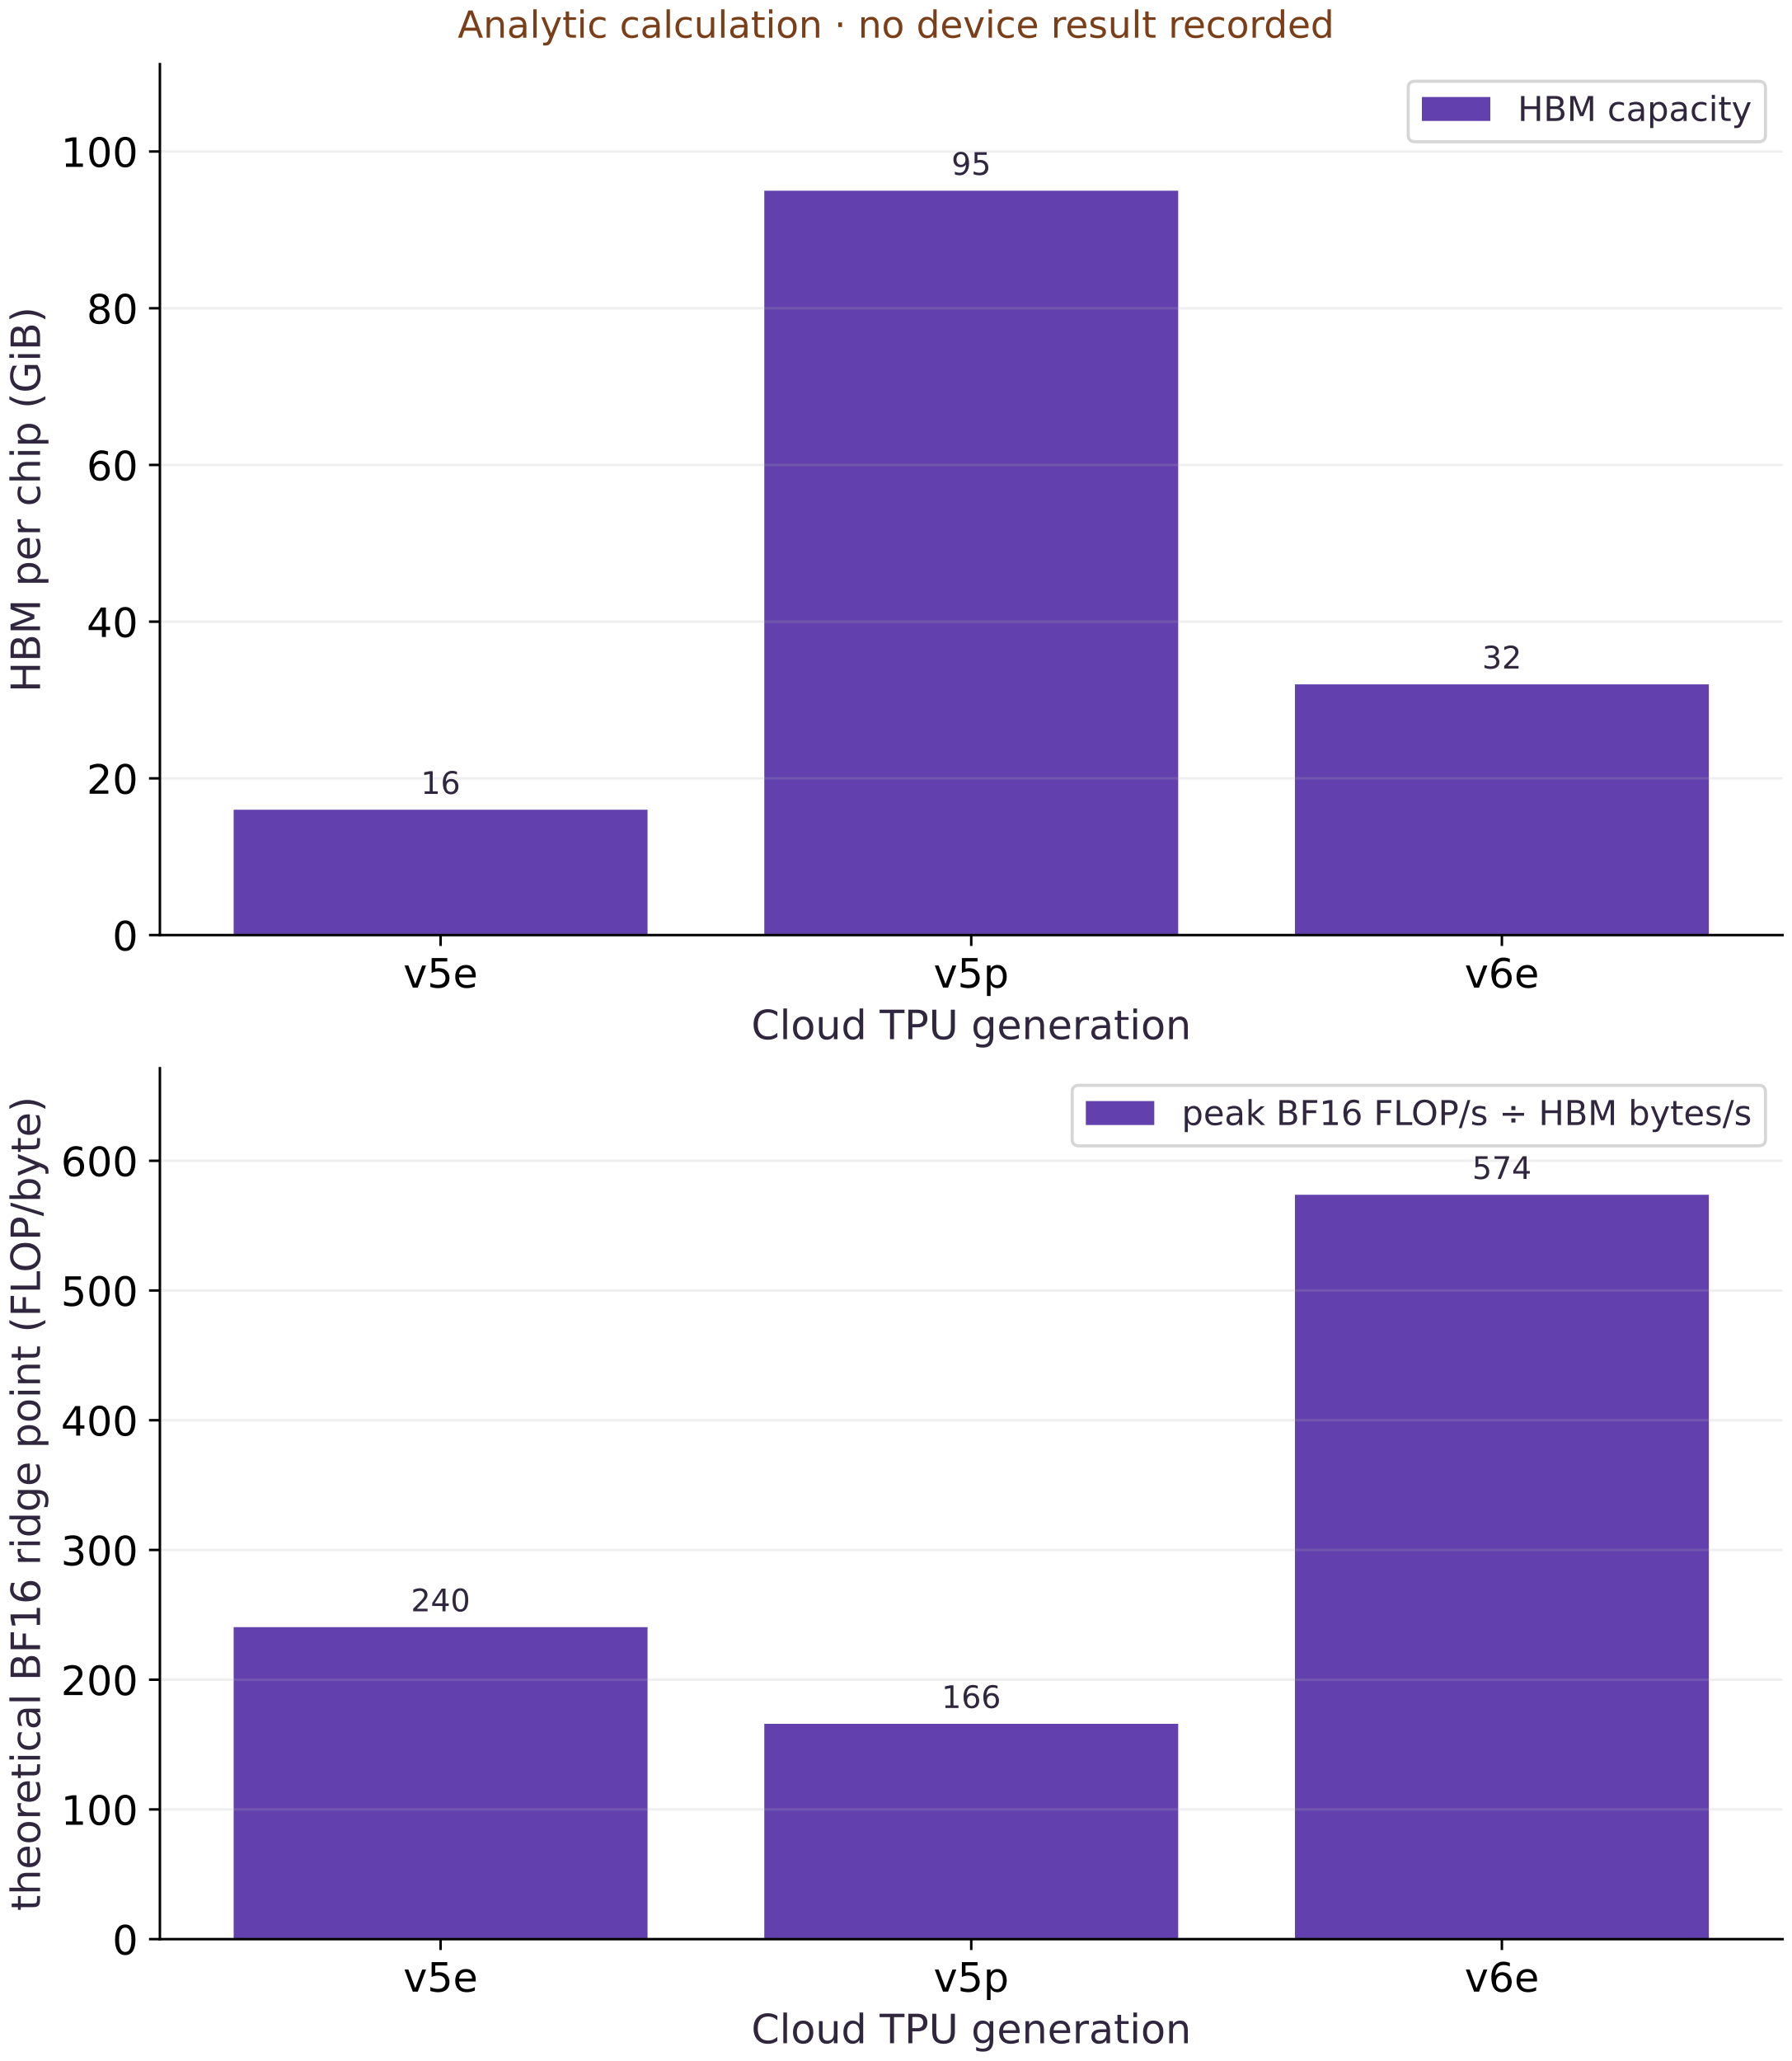
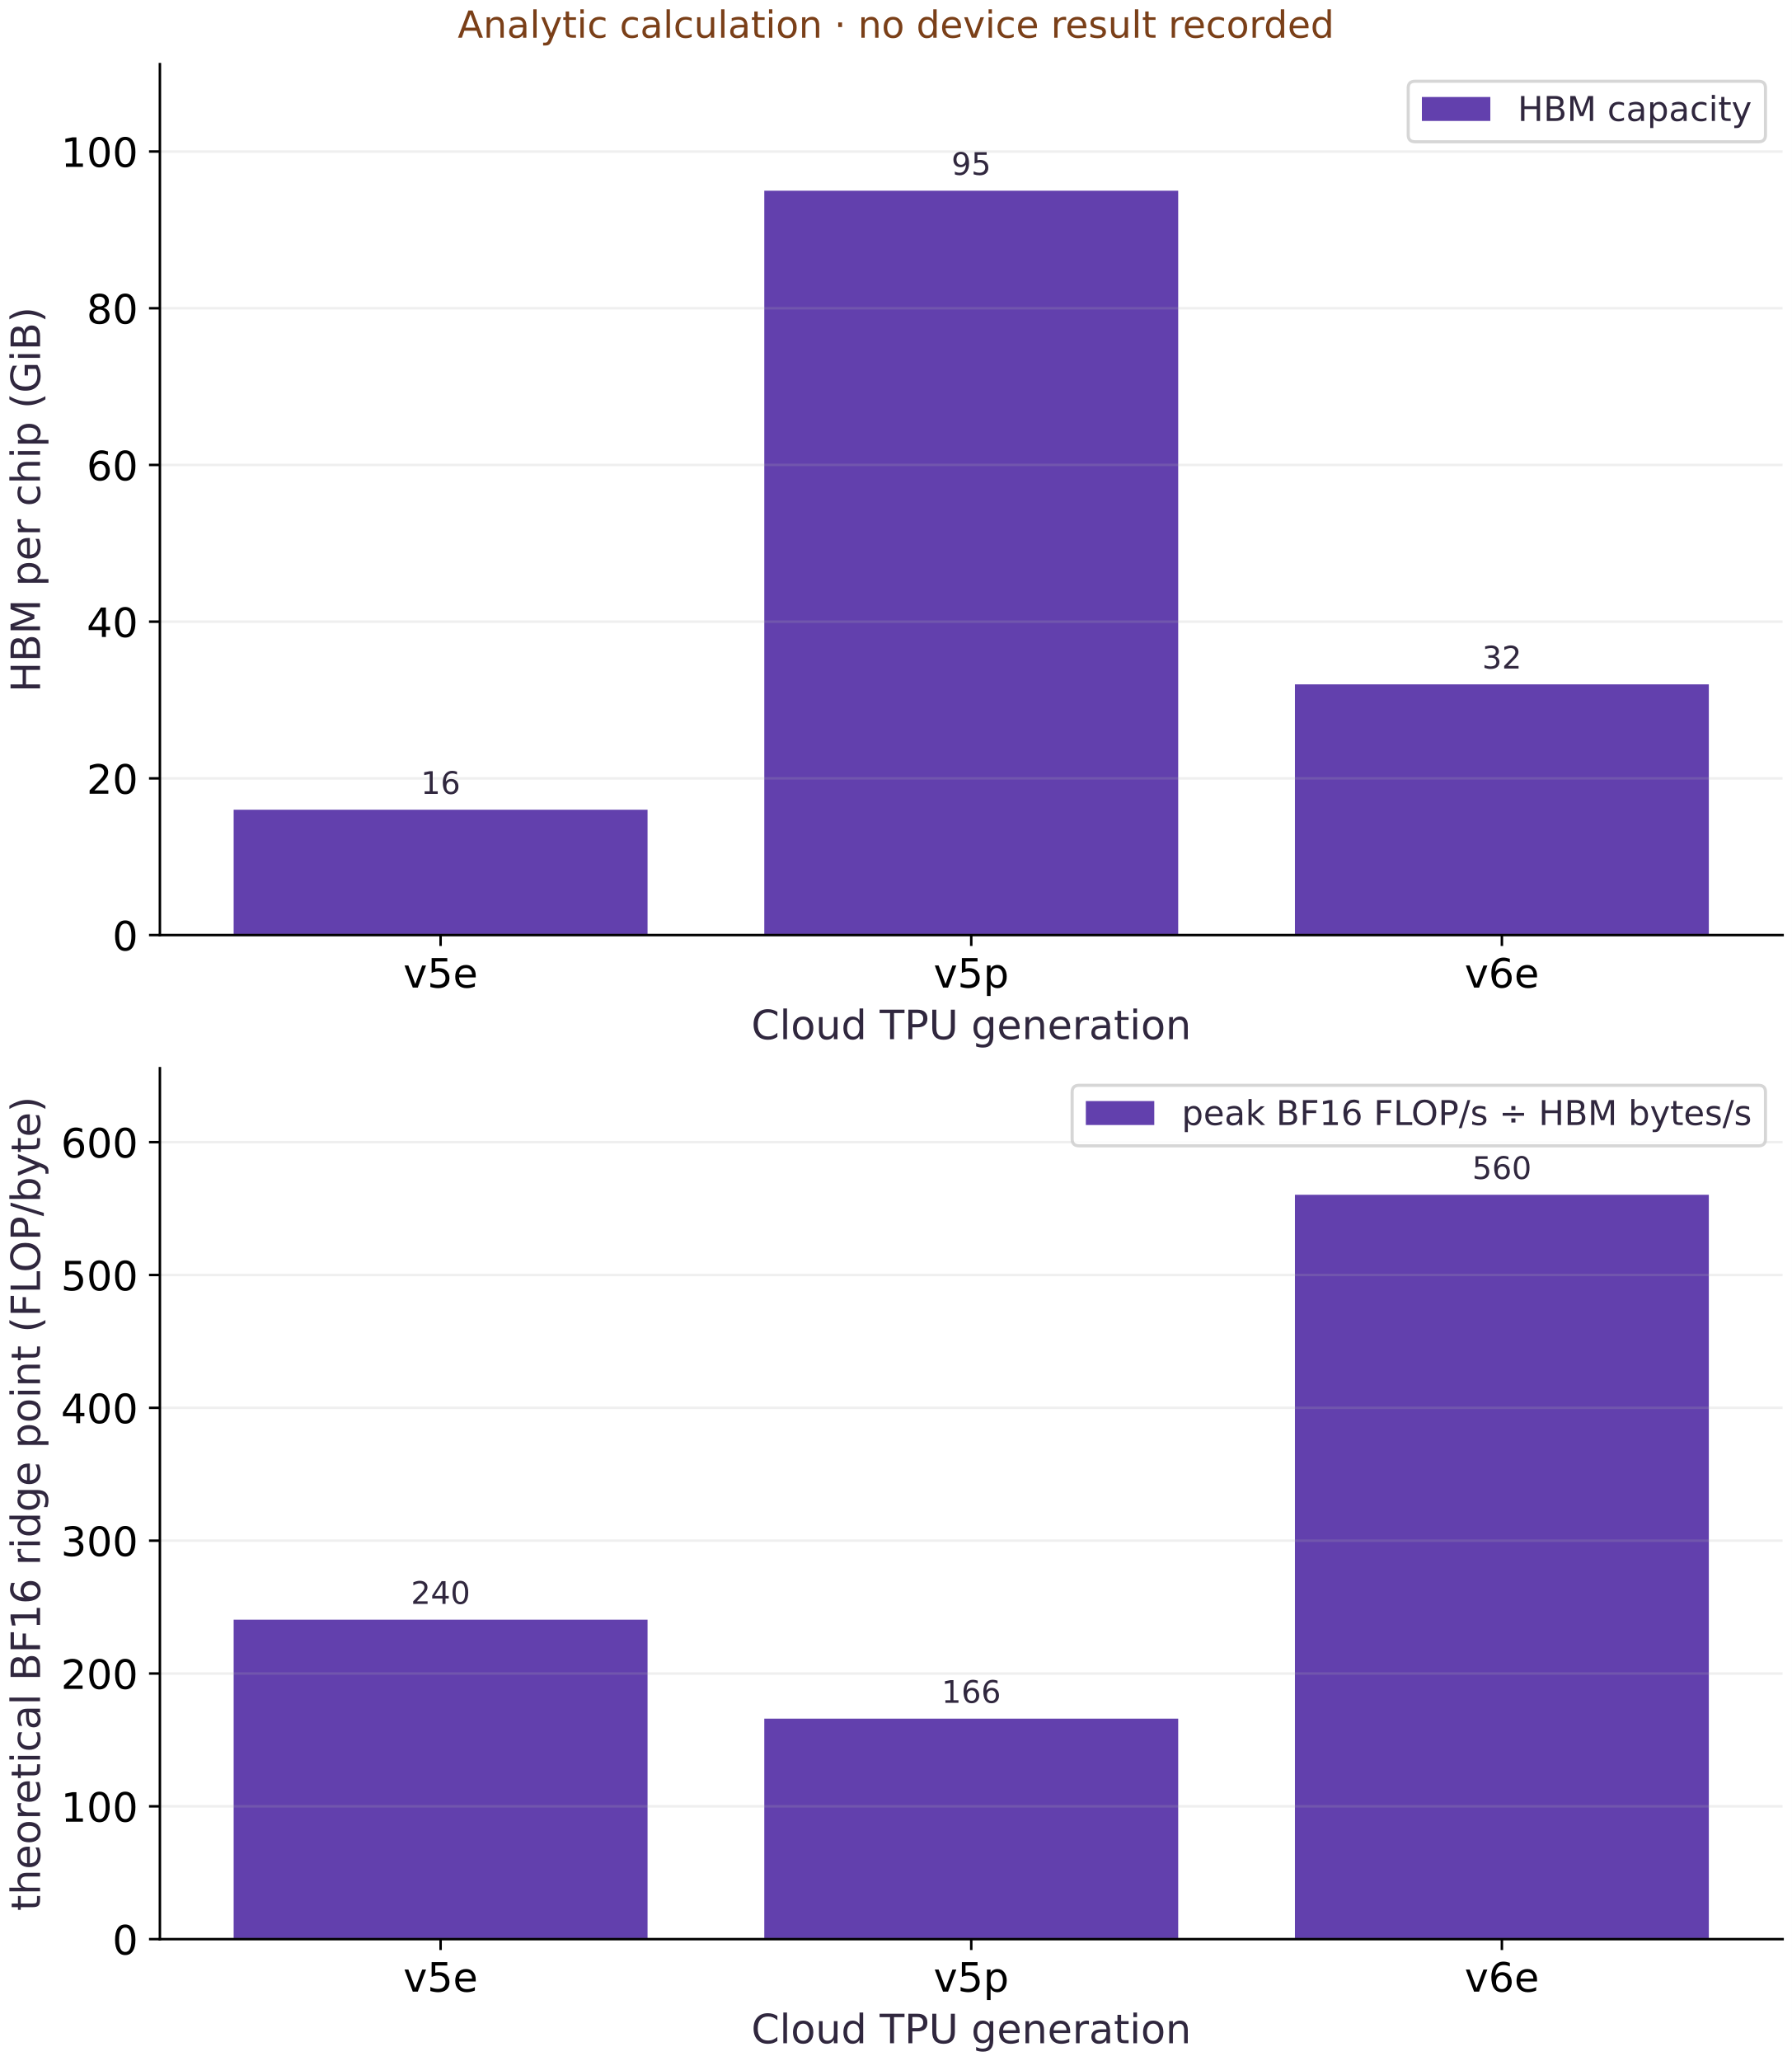
<svg xmlns="http://www.w3.org/2000/svg" xmlns:xlink="http://www.w3.org/1999/xlink" width="576pt" height="662.4pt" viewBox="0 0 576 662.4" version="1.1">
  <defs>
    <style type="text/css">*{stroke-linejoin: round; stroke-linecap: butt}</style>
  </defs>
  <g id="figure_1">
    <g id="patch_1">
      <path d="M 0 662.4  L 576 662.4  L 576 0  L 0 0  z " style="fill: #ffffff" />
    </g>
    <g id="axes_1">
      <g id="patch_2">
        <path d="M 51.396 300.532  L 573 300.532  L 573 20.614  L 51.396 20.614  z " style="fill: #ffffff" />
      </g>
      <g id="patch_3">
        <path d="M 75.105 300.532  L 208.15 300.532  L 208.15 260.238  L 75.105 260.238  z " clip-path="url(#p278e9ff128)" style="fill: #6240ad" />
      </g>
      <g id="patch_4">
        <path d="M 245.675 300.532  L 378.72 300.532  L 378.72 61.286  L 245.675 61.286  z " clip-path="url(#p278e9ff128)" style="fill: #6240ad" />
      </g>
      <g id="patch_5">
        <path d="M 416.246 300.532  L 549.29 300.532  L 549.29 219.944  L 416.246 219.944  z " clip-path="url(#p278e9ff128)" style="fill: #6240ad" />
      </g>
      <g id="matplotlib.axis_1">
        <g id="xtick_1">
          <g id="line2d_1">
            <defs>
              <path id="ma1e62c4bcb" d="M 0 0  L 0 3.5  " style="stroke: #000000; stroke-width: 0.8" />
            </defs>
            <g>
              <use xlink:href="#ma1e62c4bcb" x="141.627" y="300.532" style="stroke: #000000; stroke-width: 0.8" />
            </g>
          </g>
          <g id="text_1">
            <text style="font-size: 13px; font-family: 'DejaVu Sans'; text-anchor: middle" x="141.627" y="317.41" transform="rotate(-0 141.6273 317.41)">v5e</text>
          </g>
        </g>
        <g id="xtick_2">
          <g id="line2d_2">
            <g>
              <use xlink:href="#ma1e62c4bcb" x="312.198" y="300.532" style="stroke: #000000; stroke-width: 0.8" />
            </g>
          </g>
          <g id="text_2">
            <text style="font-size: 13px; font-family: 'DejaVu Sans'; text-anchor: middle" x="312.198" y="317.41" transform="rotate(-0 312.1977 317.41)">v5p</text>
          </g>
        </g>
        <g id="xtick_3">
          <g id="line2d_3">
            <g>
              <use xlink:href="#ma1e62c4bcb" x="482.768" y="300.532" style="stroke: #000000; stroke-width: 0.8" />
            </g>
          </g>
          <g id="text_3">
            <text style="font-size: 13px; font-family: 'DejaVu Sans'; text-anchor: middle" x="482.768" y="317.41" transform="rotate(-0 482.768 317.41)">v6e</text>
          </g>
        </g>
        <g id="text_4">
          <text style="font-size: 13px; font-family: 'DejaVu Sans'; text-anchor: middle; fill: #30273e" x="312.198" y="333.992" transform="rotate(-0 312.1977 333.9915)">Cloud TPU generation</text>
        </g>
      </g>
      <g id="matplotlib.axis_2">
        <g id="ytick_1">
          <g id="line2d_4">
            <path d="M 51.396 300.532  L 573 300.532  " clip-path="url(#p278e9ff128)" style="fill: none; stroke: #b0b0b0; stroke-opacity: 0.2; stroke-width: 0.8; stroke-linecap: square" />
          </g>
          <g id="line2d_5">
            <defs>
              <path id="md3319d2a85" d="M 0 0  L -3.5 0  " style="stroke: #000000; stroke-width: 0.8" />
            </defs>
            <g>
              <use xlink:href="#md3319d2a85" x="51.396" y="300.532" style="stroke: #000000; stroke-width: 0.8" />
            </g>
          </g>
          <g id="text_5">
            <text style="font-size: 13px; font-family: 'DejaVu Sans'; text-anchor: end" x="44.396" y="305.471" transform="rotate(-0 44.39555 305.471)">0</text>
          </g>
        </g>
        <g id="ytick_2">
          <g id="line2d_6">
            <path d="M 51.396 250.164  L 573 250.164  " clip-path="url(#p278e9ff128)" style="fill: none; stroke: #b0b0b0; stroke-opacity: 0.2; stroke-width: 0.8; stroke-linecap: square" />
          </g>
          <g id="line2d_7">
            <g>
              <use xlink:href="#md3319d2a85" x="51.396" y="250.164" style="stroke: #000000; stroke-width: 0.8" />
            </g>
          </g>
          <g id="text_6">
            <text style="font-size: 13px; font-family: 'DejaVu Sans'; text-anchor: end" x="44.396" y="255.103" transform="rotate(-0 44.39555 255.1034)">20</text>
          </g>
        </g>
        <g id="ytick_3">
          <g id="line2d_8">
            <path d="M 51.396 199.797  L 573 199.797  " clip-path="url(#p278e9ff128)" style="fill: none; stroke: #b0b0b0; stroke-opacity: 0.2; stroke-width: 0.8; stroke-linecap: square" />
          </g>
          <g id="line2d_9">
            <g>
              <use xlink:href="#md3319d2a85" x="51.396" y="199.797" style="stroke: #000000; stroke-width: 0.8" />
            </g>
          </g>
          <g id="text_7">
            <text style="font-size: 13px; font-family: 'DejaVu Sans'; text-anchor: end" x="44.396" y="204.736" transform="rotate(-0 44.39555 204.7359)">40</text>
          </g>
        </g>
        <g id="ytick_4">
          <g id="line2d_10">
            <path d="M 51.396 149.429  L 573 149.429  " clip-path="url(#p278e9ff128)" style="fill: none; stroke: #b0b0b0; stroke-opacity: 0.2; stroke-width: 0.8; stroke-linecap: square" />
          </g>
          <g id="line2d_11">
            <g>
              <use xlink:href="#md3319d2a85" x="51.396" y="149.429" style="stroke: #000000; stroke-width: 0.8" />
            </g>
          </g>
          <g id="text_8">
            <text style="font-size: 13px; font-family: 'DejaVu Sans'; text-anchor: end" x="44.396" y="154.368" transform="rotate(-0 44.39555 154.3684)">60</text>
          </g>
        </g>
        <g id="ytick_5">
          <g id="line2d_12">
            <path d="M 51.396 99.062  L 573 99.062  " clip-path="url(#p278e9ff128)" style="fill: none; stroke: #b0b0b0; stroke-opacity: 0.2; stroke-width: 0.8; stroke-linecap: square" />
          </g>
          <g id="line2d_13">
            <g>
              <use xlink:href="#md3319d2a85" x="51.396" y="99.062" style="stroke: #000000; stroke-width: 0.8" />
            </g>
          </g>
          <g id="text_9">
            <text style="font-size: 13px; font-family: 'DejaVu Sans'; text-anchor: end" x="44.396" y="104.001" transform="rotate(-0 44.39555 104.0009)">80</text>
          </g>
        </g>
        <g id="ytick_6">
          <g id="line2d_14">
            <path d="M 51.396 48.694  L 573 48.694  " clip-path="url(#p278e9ff128)" style="fill: none; stroke: #b0b0b0; stroke-opacity: 0.2; stroke-width: 0.8; stroke-linecap: square" />
          </g>
          <g id="line2d_15">
            <g>
              <use xlink:href="#md3319d2a85" x="51.396" y="48.694" style="stroke: #000000; stroke-width: 0.8" />
            </g>
          </g>
          <g id="text_10">
            <text style="font-size: 13px; font-family: 'DejaVu Sans'; text-anchor: end" x="44.396" y="53.633" transform="rotate(-0 44.39555 53.63335)">100</text>
          </g>
        </g>
        <g id="text_11">
          <text style="font-size: 13px; font-family: 'DejaVu Sans'; text-anchor: middle; fill: #30273e" x="12.878" y="160.573" transform="rotate(-90 12.87821 160.5732)">HBM per chip (GiB)</text>
        </g>
      </g>
      <g id="patch_6">
        <path d="M 51.396 300.532  L 51.396 20.614  " style="fill: none; stroke: #000000; stroke-width: 0.8; stroke-linejoin: miter; stroke-linecap: square" />
      </g>
      <g id="patch_7">
        <path d="M 51.396 300.532  L 573 300.532  " style="fill: none; stroke: #000000; stroke-width: 0.8; stroke-linejoin: miter; stroke-linecap: square" />
      </g>
      <g id="text_12">
        <text style="font-size: 10px; font-family: 'DejaVu Sans'; text-anchor: middle; fill: #30273e" x="141.627" y="255.158" transform="rotate(-0 141.6273 255.1583)">16</text>
      </g>
      <g id="text_13">
        <text style="font-size: 10px; font-family: 'DejaVu Sans'; text-anchor: middle; fill: #30273e" x="312.198" y="56.207" transform="rotate(-0 312.1977 56.20656)">95</text>
      </g>
      <g id="text_14">
        <text style="font-size: 10px; font-family: 'DejaVu Sans'; text-anchor: middle; fill: #30273e" x="482.768" y="214.864" transform="rotate(-0 482.768 214.8643)">32</text>
      </g>
      <g id="legend_1">
        <g id="patch_8">
          <path d="M 454.853 45.56  L 565.3 45.56  Q 567.5 45.56 567.5 43.36  L 567.5 28.314  Q 567.5 26.114 565.3 26.114  L 454.853 26.114  Q 452.653 26.114 452.653 28.314  L 452.653 43.36  Q 452.653 45.56 454.853 45.56  z " style="fill: #ffffff; opacity: 0.8; stroke: #cccccc; stroke-linejoin: miter" />
        </g>
        <g id="patch_9">
          <path d="M 457.053 38.873  L 479.053 38.873  L 479.053 31.173  L 457.053 31.173  z " style="fill: #6240ad" />
        </g>
        <g id="text_15">
          <text style="font-size: 11px; font-family: 'DejaVu Sans'; text-anchor: start; fill: #30273e" x="487.853" y="38.873" transform="rotate(-0 487.8529 38.87275)">HBM capacity</text>
        </g>
      </g>
    </g>
    <g id="axes_2">
      <g id="patch_10">
        <path d="M 51.396 623.237  L 573 623.237  L 573 343.319  L 51.396 343.319  z " style="fill: #ffffff" />
      </g>
      <g id="patch_11">
-         <path d="M 75.105 623.237  L 208.15 623.237  L 208.15 522.96  L 75.105 522.96  z " clip-path="url(#p2967e7c482)" style="fill: #6240ad" />
+         <path d="M 75.105 623.237  L 208.15 623.237  L 208.15 520.562  L 75.105 520.562  z " clip-path="url(#p2967e7c482)" style="fill: #6240ad" />
      </g>
      <g id="patch_12">
-         <path d="M 245.675 623.237  L 378.72 623.237  L 378.72 554.023  L 245.675 554.023  z " clip-path="url(#p2967e7c482)" style="fill: #6240ad" />
+         <path d="M 245.675 623.237  L 378.72 623.237  L 378.72 552.368  L 245.675 552.368  z " clip-path="url(#p2967e7c482)" style="fill: #6240ad" />
      </g>
      <g id="patch_13">
        <path d="M 416.246 623.237  L 549.29 623.237  L 549.29 383.991  L 416.246 383.991  z " clip-path="url(#p2967e7c482)" style="fill: #6240ad" />
      </g>
      <g id="matplotlib.axis_3">
        <g id="xtick_4">
          <g id="line2d_16">
            <g>
              <use xlink:href="#ma1e62c4bcb" x="141.627" y="623.237" style="stroke: #000000; stroke-width: 0.8" />
            </g>
          </g>
          <g id="text_16">
            <text style="font-size: 13px; font-family: 'DejaVu Sans'; text-anchor: middle" x="141.627" y="640.115" transform="rotate(-0 141.6273 640.1146)">v5e</text>
          </g>
        </g>
        <g id="xtick_5">
          <g id="line2d_17">
            <g>
              <use xlink:href="#ma1e62c4bcb" x="312.198" y="623.237" style="stroke: #000000; stroke-width: 0.8" />
            </g>
          </g>
          <g id="text_17">
            <text style="font-size: 13px; font-family: 'DejaVu Sans'; text-anchor: middle" x="312.198" y="640.115" transform="rotate(-0 312.1977 640.1146)">v5p</text>
          </g>
        </g>
        <g id="xtick_6">
          <g id="line2d_18">
            <g>
              <use xlink:href="#ma1e62c4bcb" x="482.768" y="623.237" style="stroke: #000000; stroke-width: 0.8" />
            </g>
          </g>
          <g id="text_18">
            <text style="font-size: 13px; font-family: 'DejaVu Sans'; text-anchor: middle" x="482.768" y="640.115" transform="rotate(-0 482.768 640.1146)">v6e</text>
          </g>
        </g>
        <g id="text_19">
          <text style="font-size: 13px; font-family: 'DejaVu Sans'; text-anchor: middle; fill: #30273e" x="312.198" y="656.696" transform="rotate(-0 312.1977 656.6962)">Cloud TPU generation</text>
        </g>
      </g>
      <g id="matplotlib.axis_4">
        <g id="ytick_7">
          <g id="line2d_19">
            <path d="M 51.396 623.237  L 573 623.237  " clip-path="url(#p2967e7c482)" style="fill: none; stroke: #b0b0b0; stroke-opacity: 0.2; stroke-width: 0.8; stroke-linecap: square" />
          </g>
          <g id="line2d_20">
            <g>
              <use xlink:href="#md3319d2a85" x="51.396" y="623.237" style="stroke: #000000; stroke-width: 0.8" />
            </g>
          </g>
          <g id="text_20">
            <text style="font-size: 13px; font-family: 'DejaVu Sans'; text-anchor: end" x="44.396" y="628.176" transform="rotate(-0 44.39555 628.1756)">0</text>
          </g>
        </g>
        <g id="ytick_8">
          <g id="line2d_21">
-             <path d="M 51.396 581.542  L 573 581.542  " clip-path="url(#p2967e7c482)" style="fill: none; stroke: #b0b0b0; stroke-opacity: 0.2; stroke-width: 0.8; stroke-linecap: square" />
+             <path d="M 51.396 580.545  L 573 580.545  " clip-path="url(#p2967e7c482)" style="fill: none; stroke: #b0b0b0; stroke-opacity: 0.2; stroke-width: 0.8; stroke-linecap: square" />
          </g>
          <g id="line2d_22">
            <g>
-               <use xlink:href="#md3319d2a85" x="51.396" y="581.542" style="stroke: #000000; stroke-width: 0.8" />
+               <use xlink:href="#md3319d2a85" x="51.396" y="580.545" style="stroke: #000000; stroke-width: 0.8" />
            </g>
          </g>
          <g id="text_21">
-             <text style="font-size: 13px; font-family: 'DejaVu Sans'; text-anchor: end" x="44.396" y="586.481" transform="rotate(-0 44.39555 586.4806)">100</text>
+             <text style="font-size: 13px; font-family: 'DejaVu Sans'; text-anchor: end" x="44.396" y="585.484" transform="rotate(-0 44.39555 585.4837)">100</text>
          </g>
        </g>
        <g id="ytick_9">
          <g id="line2d_23">
-             <path d="M 51.396 539.847  L 573 539.847  " clip-path="url(#p2967e7c482)" style="fill: none; stroke: #b0b0b0; stroke-opacity: 0.2; stroke-width: 0.8; stroke-linecap: square" />
+             <path d="M 51.396 537.853  L 573 537.853  " clip-path="url(#p2967e7c482)" style="fill: none; stroke: #b0b0b0; stroke-opacity: 0.2; stroke-width: 0.8; stroke-linecap: square" />
          </g>
          <g id="line2d_24">
            <g>
-               <use xlink:href="#md3319d2a85" x="51.396" y="539.847" style="stroke: #000000; stroke-width: 0.8" />
+               <use xlink:href="#md3319d2a85" x="51.396" y="537.853" style="stroke: #000000; stroke-width: 0.8" />
            </g>
          </g>
          <g id="text_22">
-             <text style="font-size: 13px; font-family: 'DejaVu Sans'; text-anchor: end" x="44.396" y="544.786" transform="rotate(-0 44.39555 544.7857)">200</text>
+             <text style="font-size: 13px; font-family: 'DejaVu Sans'; text-anchor: end" x="44.396" y="542.792" transform="rotate(-0 44.39555 542.7917)">200</text>
          </g>
        </g>
        <g id="ytick_10">
          <g id="line2d_25">
-             <path d="M 51.396 498.152  L 573 498.152  " clip-path="url(#p2967e7c482)" style="fill: none; stroke: #b0b0b0; stroke-opacity: 0.2; stroke-width: 0.8; stroke-linecap: square" />
+             <path d="M 51.396 495.161  L 573 495.161  " clip-path="url(#p2967e7c482)" style="fill: none; stroke: #b0b0b0; stroke-opacity: 0.2; stroke-width: 0.8; stroke-linecap: square" />
          </g>
          <g id="line2d_26">
            <g>
-               <use xlink:href="#md3319d2a85" x="51.396" y="498.152" style="stroke: #000000; stroke-width: 0.8" />
+               <use xlink:href="#md3319d2a85" x="51.396" y="495.161" style="stroke: #000000; stroke-width: 0.8" />
            </g>
          </g>
          <g id="text_23">
-             <text style="font-size: 13px; font-family: 'DejaVu Sans'; text-anchor: end" x="44.396" y="503.091" transform="rotate(-0 44.39555 503.0907)">300</text>
+             <text style="font-size: 13px; font-family: 'DejaVu Sans'; text-anchor: end" x="44.396" y="500.1" transform="rotate(-0 44.39555 500.0997)">300</text>
          </g>
        </g>
        <g id="ytick_11">
          <g id="line2d_27">
-             <path d="M 51.396 456.457  L 573 456.457  " clip-path="url(#p2967e7c482)" style="fill: none; stroke: #b0b0b0; stroke-opacity: 0.2; stroke-width: 0.8; stroke-linecap: square" />
+             <path d="M 51.396 452.469  L 573 452.469  " clip-path="url(#p2967e7c482)" style="fill: none; stroke: #b0b0b0; stroke-opacity: 0.2; stroke-width: 0.8; stroke-linecap: square" />
          </g>
          <g id="line2d_28">
            <g>
-               <use xlink:href="#md3319d2a85" x="51.396" y="456.457" style="stroke: #000000; stroke-width: 0.8" />
+               <use xlink:href="#md3319d2a85" x="51.396" y="452.469" style="stroke: #000000; stroke-width: 0.8" />
            </g>
          </g>
          <g id="text_24">
-             <text style="font-size: 13px; font-family: 'DejaVu Sans'; text-anchor: end" x="44.396" y="461.396" transform="rotate(-0 44.39555 461.3957)">400</text>
+             <text style="font-size: 13px; font-family: 'DejaVu Sans'; text-anchor: end" x="44.396" y="457.408" transform="rotate(-0 44.39555 457.4078)">400</text>
          </g>
        </g>
        <g id="ytick_12">
          <g id="line2d_29">
-             <path d="M 51.396 414.762  L 573 414.762  " clip-path="url(#p2967e7c482)" style="fill: none; stroke: #b0b0b0; stroke-opacity: 0.2; stroke-width: 0.8; stroke-linecap: square" />
+             <path d="M 51.396 409.777  L 573 409.777  " clip-path="url(#p2967e7c482)" style="fill: none; stroke: #b0b0b0; stroke-opacity: 0.2; stroke-width: 0.8; stroke-linecap: square" />
          </g>
          <g id="line2d_30">
            <g>
-               <use xlink:href="#md3319d2a85" x="51.396" y="414.762" style="stroke: #000000; stroke-width: 0.8" />
+               <use xlink:href="#md3319d2a85" x="51.396" y="409.777" style="stroke: #000000; stroke-width: 0.8" />
            </g>
          </g>
          <g id="text_25">
-             <text style="font-size: 13px; font-family: 'DejaVu Sans'; text-anchor: end" x="44.396" y="419.701" transform="rotate(-0 44.39555 419.7008)">500</text>
+             <text style="font-size: 13px; font-family: 'DejaVu Sans'; text-anchor: end" x="44.396" y="414.716" transform="rotate(-0 44.39555 414.7158)">500</text>
          </g>
        </g>
        <g id="ytick_13">
          <g id="line2d_31">
-             <path d="M 51.396 373.067  L 573 373.067  " clip-path="url(#p2967e7c482)" style="fill: none; stroke: #b0b0b0; stroke-opacity: 0.2; stroke-width: 0.8; stroke-linecap: square" />
+             <path d="M 51.396 367.085  L 573 367.085  " clip-path="url(#p2967e7c482)" style="fill: none; stroke: #b0b0b0; stroke-opacity: 0.2; stroke-width: 0.8; stroke-linecap: square" />
          </g>
          <g id="line2d_32">
            <g>
-               <use xlink:href="#md3319d2a85" x="51.396" y="373.067" style="stroke: #000000; stroke-width: 0.8" />
+               <use xlink:href="#md3319d2a85" x="51.396" y="367.085" style="stroke: #000000; stroke-width: 0.8" />
            </g>
          </g>
          <g id="text_26">
-             <text style="font-size: 13px; font-family: 'DejaVu Sans'; text-anchor: end" x="44.396" y="378.006" transform="rotate(-0 44.39555 378.0058)">600</text>
+             <text style="font-size: 13px; font-family: 'DejaVu Sans'; text-anchor: end" x="44.396" y="372.024" transform="rotate(-0 44.39555 372.0239)">600</text>
          </g>
        </g>
        <g id="text_27">
          <text style="font-size: 13px; font-family: 'DejaVu Sans'; text-anchor: middle; fill: #30273e" x="12.878" y="483.278" transform="rotate(-90 12.87821 483.2779)">theoretical BF16 ridge point (FLOP/byte)</text>
        </g>
      </g>
      <g id="patch_14">
        <path d="M 51.396 623.237  L 51.396 343.319  " style="fill: none; stroke: #000000; stroke-width: 0.8; stroke-linejoin: miter; stroke-linecap: square" />
      </g>
      <g id="patch_15">
        <path d="M 51.396 623.237  L 573 623.237  " style="fill: none; stroke: #000000; stroke-width: 0.8; stroke-linejoin: miter; stroke-linecap: square" />
      </g>
      <g id="text_28">
-         <text style="font-size: 10px; font-family: 'DejaVu Sans'; text-anchor: middle; fill: #30273e" x="141.627" y="517.881" transform="rotate(-0 141.6273 517.8805)">240</text>
+         <text style="font-size: 10px; font-family: 'DejaVu Sans'; text-anchor: middle; fill: #30273e" x="141.627" y="515.483" transform="rotate(-0 141.6273 515.4828)">240</text>
      </g>
      <g id="text_29">
-         <text style="font-size: 10px; font-family: 'DejaVu Sans'; text-anchor: middle; fill: #30273e" x="312.198" y="548.943" transform="rotate(-0 312.1977 548.9433)">166</text>
+         <text style="font-size: 10px; font-family: 'DejaVu Sans'; text-anchor: middle; fill: #30273e" x="312.198" y="547.288" transform="rotate(-0 312.1977 547.2883)">166</text>
      </g>
      <g id="text_30">
-         <text style="font-size: 10px; font-family: 'DejaVu Sans'; text-anchor: middle; fill: #30273e" x="482.768" y="378.911" transform="rotate(-0 482.768 378.9112)">574</text>
+         <text style="font-size: 10px; font-family: 'DejaVu Sans'; text-anchor: middle; fill: #30273e" x="482.768" y="378.911" transform="rotate(-0 482.768 378.9112)">560</text>
      </g>
      <g id="legend_2">
        <g id="patch_16">
          <path d="M 346.833 368.265  L 565.3 368.265  Q 567.5 368.265 567.5 366.065  L 567.5 351.019  Q 567.5 348.819 565.3 348.819  L 346.833 348.819  Q 344.633 348.819 344.633 351.019  L 344.633 366.065  Q 344.633 368.265 346.833 368.265  z " style="fill: #ffffff; opacity: 0.8; stroke: #cccccc; stroke-linejoin: miter" />
        </g>
        <g id="patch_17">
          <path d="M 349.033 361.577  L 371.033 361.577  L 371.033 353.877  L 349.033 353.877  z " style="fill: #6240ad" />
        </g>
        <g id="text_31">
          <text style="font-size: 11px; font-family: 'DejaVu Sans'; text-anchor: start; fill: #30273e" x="379.833" y="361.577" transform="rotate(-0 379.8329 361.5774)">peak BF16 FLOP/s ÷ HBM bytes/s</text>
        </g>
      </g>
    </g>
    <g id="text_32">
      <text style="font-size: 12px; font-family: 'DejaVu Sans'; text-anchor: middle; fill: #7a3f18" x="288" y="12.118" transform="rotate(-0 288 12.11837)">Analytic calculation · no device result recorded</text>
    </g>
  </g>
  <defs>
    <clipPath id="p278e9ff128">
      <rect x="51.396" y="20.614" width="521.604" height="279.918" />
    </clipPath>
    <clipPath id="p2967e7c482">
      <rect x="51.396" y="343.319" width="521.604" height="279.918" />
    </clipPath>
  </defs>
</svg>
